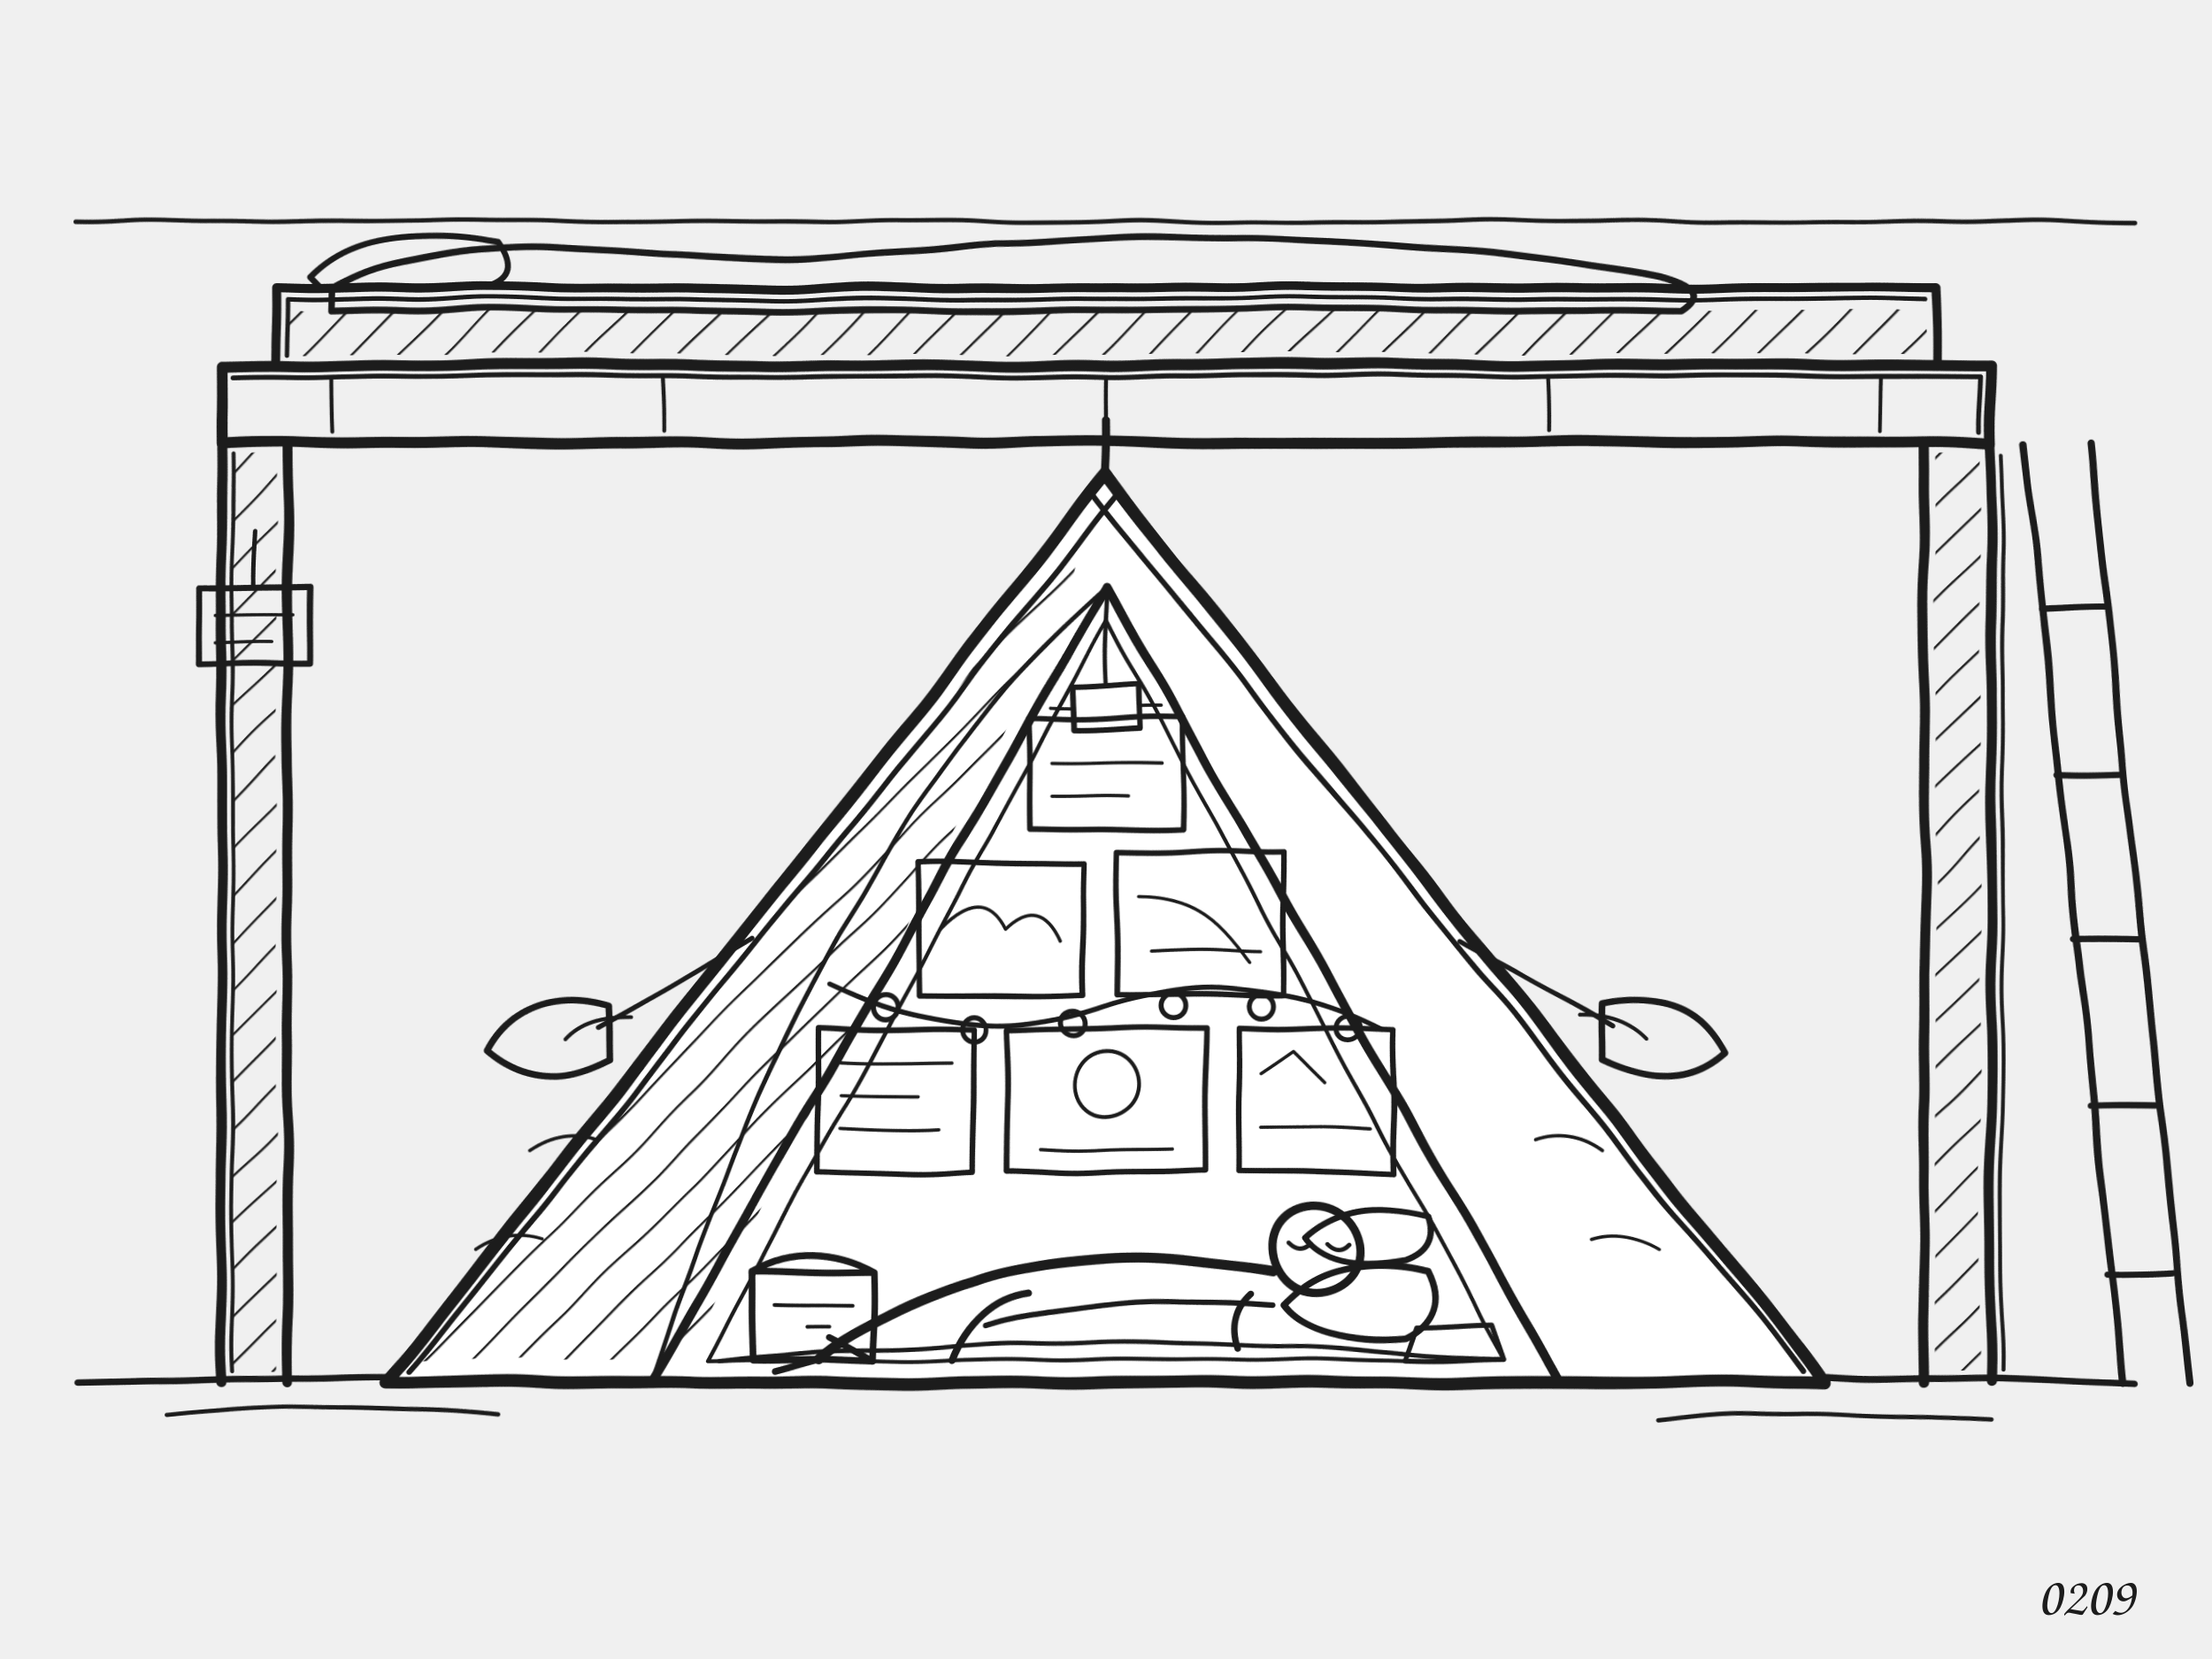
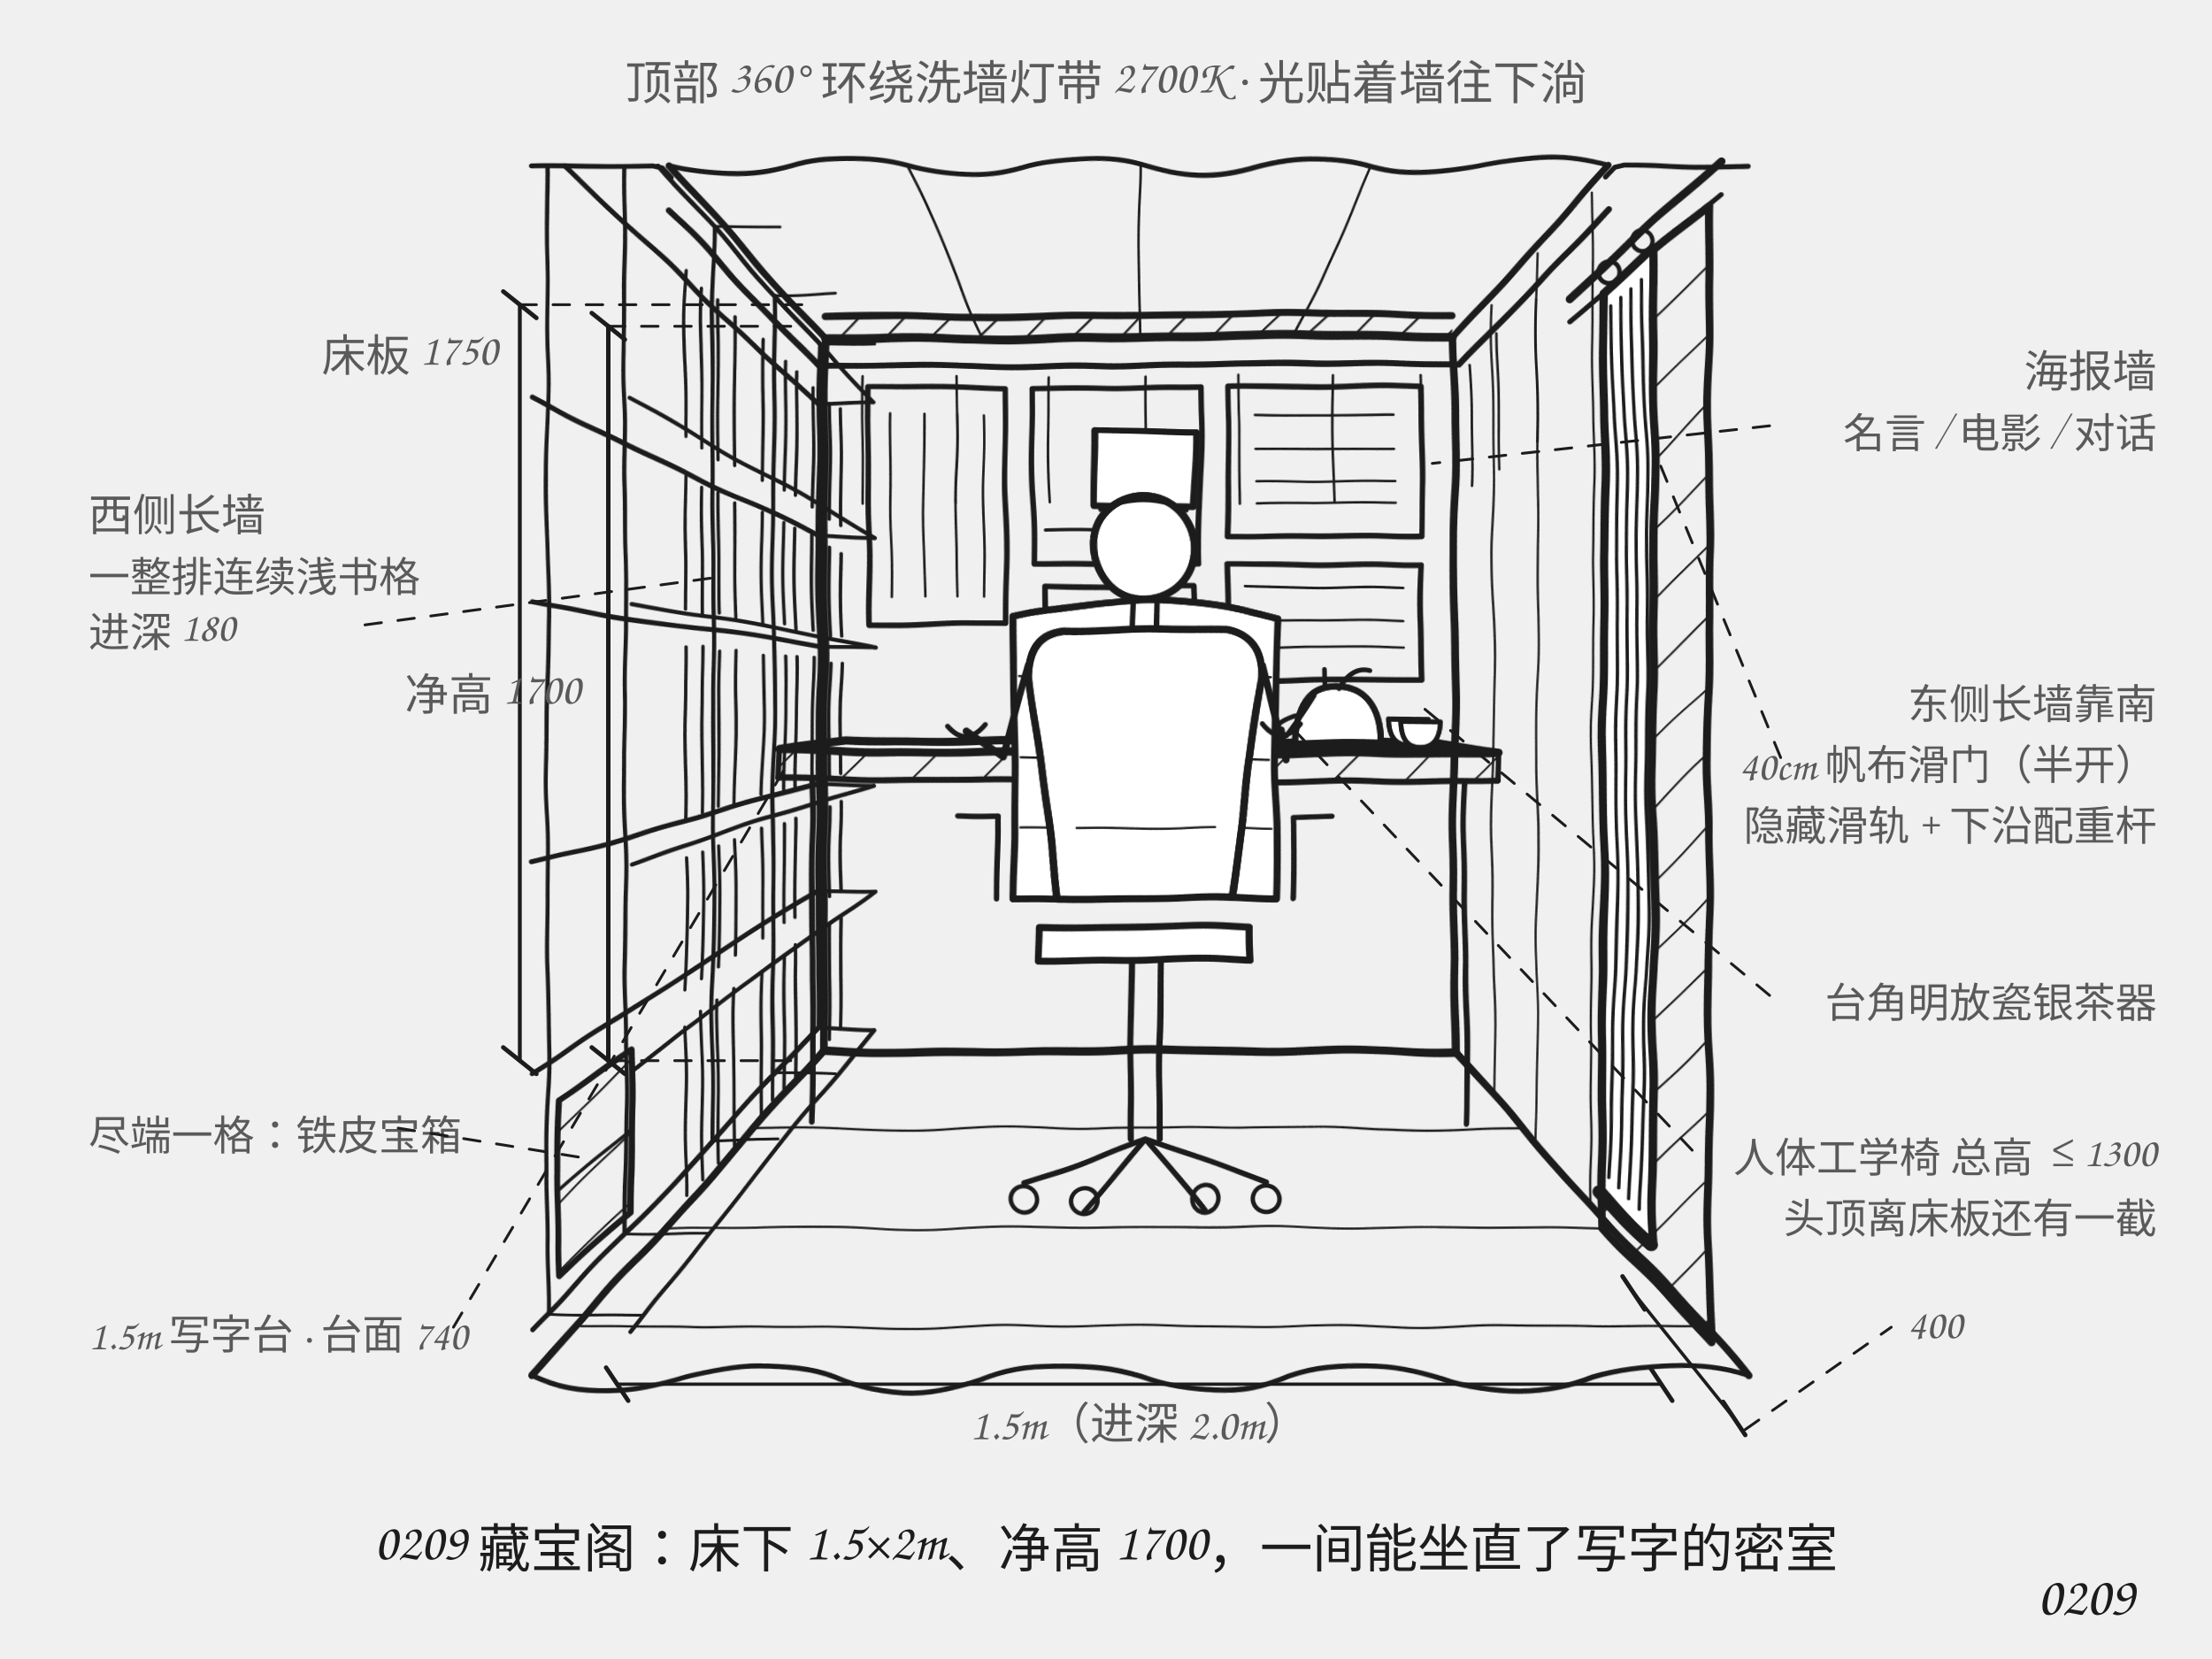
<svg xmlns="http://www.w3.org/2000/svg" viewBox="0 0 400 300" width="400" height="300">
  <defs>
    <filter id="m0209-rough" x="-5%" y="-5%" width="110%" height="110%">
      <feTurbulence type="fractalNoise" baseFrequency="0.04" numOctaves="2" seed="7" result="n" />
      <feDisplacementMap in="SourceGraphic" in2="n" scale="1.6" xChannelSelector="R" yChannelSelector="G" />
    </filter>
    <pattern id="m0209-hatch" width="6" height="6" patternUnits="userSpaceOnUse" patternTransform="rotate(45)">
      <line x1="0" y1="0" x2="0" y2="6" stroke="#1c1c1c" stroke-width="0.8" />
    </pattern>
    <pattern id="m0209-hatch2" width="6" height="6" patternUnits="userSpaceOnUse" patternTransform="rotate(45)">
      <line x1="0" y1="0" x2="0" y2="6" stroke="#1c1c1c" stroke-width="0.8" />
      <line x1="0" y1="3" x2="6" y2="3" stroke="#1c1c1c" stroke-width="0.6" />
    </pattern>
+     <pattern id="m0209-hatchl" width="9" height="9" patternUnits="userSpaceOnUse" patternTransform="rotate(45)">
+       <line x1="0" y1="0" x2="0" y2="9" stroke="#1c1c1c" stroke-width="0.7" />
+     </pattern>
  </defs>
  <g filter="url(#m0209-rough)" stroke="#1c1c1c" fill="none" stroke-linecap="round" stroke-linejoin="round">
-     <path d="M14 250 Q200 246 386 250" stroke-width="1.2" />
-     <path d="M30 256 q30 -3 60 0 M300 257 q30 -3 60 0" stroke-width="0.8" />
-     <path d="M14 40 H386" stroke-width="0.8" />
-     <path d="M40 66 H360 V80 H40 Z" stroke-width="2" />
-     <path d="M42 68 H358 V78" stroke-width="0.9" />
-     <path d="M60 68 v10 M120 68 v10 M200 68 v10 M280 68 v10 M340 68 v10" stroke-width="0.7" />
-     <path d="M50 66 V52 H350 V66" stroke-width="1.6" />
-     <path d="M52 64 V54 H348" stroke-width="0.8" />
-     <path d="M60 52 q20 -10 60 -6 q30 2 60 -2 q60 -4 120 6 q10 2 4 6 H60 Z" stroke-width="1.2" />
-     <path d="M56 50 q10 -10 34 -6 q4 6 -2 8 H58 Z" stroke-width="1.1" />
-     <path d="M110 52 h60 M200 52 h40" stroke-width="0.6" />
-     <path d="M52 56 H348 V64 H52 Z" fill="url(#m0209-hatch)" stroke="none" />
-     <path d="M40 80 V250 M52 80 V250 M348 80 V250 M360 80 V250" stroke-width="1.8" />
-     <path d="M42 82 V248 M362 82 V248" stroke-width="0.7" />
-     <path d="M42 82 H50 V248 H42 Z M350 82 H358 V248 H350 Z" fill="url(#m0209-hatch)" stroke="none" />
-     <path d="M366 80 L384 250 M378 80 L396 250" stroke-width="1.3" />
-     <path d="M369 110 h12 M372 140 h12 M375 170 h12 M378 200 h12 M381 230 h12" stroke-width="1.1" />
-     <path d="M46 96 v10" stroke-width="0.8" />
-     <path d="M36 106 h20 v14 h-20 Z" stroke-width="1.1" />
-     <path d="M39 111 h14 M39 116 h10" stroke-width="0.6" />
-     <path d="M200 86 L70 250 H330 Z" fill="#fff" stroke="none" />
-     <path d="M200 86 L70 250 H330 Z" stroke-width="2.2" />
-     <path d="M202 90 L74 248 M198 90 L326 248" stroke-width="1" />
-     <path d="M200 86 V76" stroke-width="1.4" />
-     <path d="M200 106 L118 250 H282 Z" stroke-width="1.6" />
-     <path d="M200 106 Q150 150 118 250" stroke-width="0.8" />
-     <path d="M110 182 q-16 -4 -22 8 q10 8 22 2 Z" stroke-width="1.2" />
-     <path d="M290 182 q16 -4 22 8 q-10 8 -22 2 Z" stroke-width="1.2" />
-     <path d="M114 184 q-8 0 -12 4 M286 184 q8 0 12 4" stroke-width="0.7" />
-     <path d="M136 170 L108 186 M264 170 L292 186" stroke-width="0.9" />
-     <path d="M76 246 L196 96 L192 112 L124 246 Z" fill="url(#m0209-hatch)" stroke="none" />
-     <path d="M86 226 q6 -4 12 -2 M96 208 q6 -4 12 -2 M300 226 q-6 -4 -12 -2 M290 208 q-6 -4 -12 -2" stroke-width="0.6" />
-     <path d="M200 112 L128 246 H272 Z" stroke-width="0.7" />
-     <path d="M186 130 h28 v20 h-28 Z" stroke-width="1" />
-     <path d="M190 138 h20 M190 144 h14" stroke-width="0.6" />
-     <path d="M166 156 h30 v24 h-30 Z M202 154 h30 v26 h-30 Z" stroke-width="1" />
-     <path d="M170 168 q8 -8 12 0 q6 -6 10 2 M206 162 q12 0 20 12 M208 172 h20" stroke-width="0.6" />
-     <path d="M148 186 h28 v26 h-28 Z M182 186 h36 v26 h-36 Z M224 186 h28 v26 h-28 Z" stroke-width="1" />
-     <path d="M152 192 h20 M152 198 h14 M152 204 h18" stroke-width="0.6" />
-     <circle cx="200" cy="196" r="6" stroke-width="0.7" />
-     <path d="M188 208 h24" stroke-width="0.6" />
-     <path d="M228 194 l6 -4 l6 6 M228 204 h20" stroke-width="0.6" />
-     <path d="M150 178 q25 12 50 4 q25 -8 50 4" stroke-width="0.9" />
-     <circle cx="160" cy="182" r="2.2" stroke-width="0.9" />
-     <circle cx="176" cy="186" r="2.2" stroke-width="0.9" />
-     <circle cx="194" cy="185" r="2.2" stroke-width="0.9" />
-     <circle cx="212" cy="182" r="2.2" stroke-width="0.9" />
-     <circle cx="228" cy="182" r="2.2" stroke-width="0.9" />
-     <circle cx="244" cy="186" r="2.2" stroke-width="0.9" />
-     <path d="M200 106 V124" stroke-width="0.8" />
-     <path d="M194 124 h12 v8 h-12 Z" stroke-width="1" />
-     <path d="M194 128 l-4 0 M206 128 l4 0" stroke-width="0.6" />
-     <path d="M130 246 q70 -6 140 0" stroke-width="0.8" />
-     <path d="M232 236 q10 -10 26 -6 q4 8 -4 12 q-16 2 -22 -6 Z" stroke-width="1.2" />
-     <path d="M236 224 q8 -8 22 -4 q2 6 -4 8 q-14 2 -18 -4 Z" stroke-width="1.1" />
-     <circle cx="238" cy="226" r="8" stroke-width="1.5" />
-     <path d="M233 225 q2 2 4 0 M240 225 q2 2 4 0" stroke-width="0.8" />
-     <path d="M230 230 Q200 224 176 232 Q160 236 148 246" stroke-width="1.8" />
-     <path d="M230 236 Q200 234 178 240" stroke-width="1" />
-     <path d="M226 234 q-4 4 -2 10 M148 246 l-8 2 M150 242 l8 4" stroke-width="1.2" />
-     <path d="M186 234 q-10 2 -14 12" stroke-width="1.3" />
-     <path d="M136 246 v-16 h22 v16 Z M136 230 q11 -6 22 0" stroke-width="1.2" />
-     <path d="M140 236 h14 M146 240 h4" stroke-width="0.7" />
-     <path d="M254 246 l2 -6 h14 l2 6 Z" stroke-width="0.9" />
+     <path d="M149 190 L263 190" stroke-width="1.5" />
+     <path d="M149 190 L96 249 M263 190 L316 249" stroke-width="1.3" />
+     <path d="M136 204 L276 204 M121 222 L291 222 M105 240 L307 240" stroke-width="0.4" />
+     <path d="M96 249 Q110 254 124 249 Q137 245 151 249 Q165 254 179 249 Q192 245 206 249 Q220 254 233 249 Q247 245 261 249 Q275 254 288 249 Q302 245 316 249 " stroke-width="0.9" />
+     <path d="M149 61 L263 61" stroke-width="1.6" />
+     <path d="M149 57 L263 57" stroke-width="1.3" />
+     <path d="M149 61 L149 57 L263 57 L263 61 Z" fill="url(#m0209-hatch)" stroke="none" />
+     <path d="M149 61 L121 30 M263 61 L291 30" stroke-width="1.2" />
+     <path d="M178 61 L164 30 M206 61 L206 30 M234 61 L248 30" stroke-width="0.45" />
+     <path d="M121 30 Q132 33 143 30 Q153 27 164 30 Q174 33 185 30 Q195 27 206 30 Q217 33 227 30 Q238 27 248 30 Q259 33 269 30 Q280 27 291 30 " stroke-width="0.9" />
+     <path d="M149 190 L149 61 M263 190 L263 61" stroke-width="1.4" />
+     <path d="M121.5 32.2 L119.8 30.4 L118.1 30.0 L116.3 30.0 L114.5 30.0 L112.5 30.0 L110.5 30.0 L108.4 30.0 L106.2 30.0 L103.9 30.0 L101.5 30.0 L99.0 30.0 L96.3 30.0 M290.5 32.2 L292.2 30.4 L293.9 30.0 L295.7 30.0 L297.5 30.0 L299.5 30.0 L301.5 30.0 L303.6 30.0 L305.8 30.0 L308.1 30.0 L310.5 30.0 L313.0 30.0 L315.7 30.0" stroke-width="0.9" />
+     <path d="M270 197 L270 55 M278 207 L278 46 M288 218 L288 35" stroke-width="0.4" />
+     <path d="M148 186 L96 241" stroke-width="0.9" />
+     <path d="M158 186 L114 241" stroke-width="0.75" />
+     <path d="M148 186 L158 186" stroke-width="0.7" />
+     <path d="M148 161 L96 194" stroke-width="0.9" />
+     <path d="M158 161 L114 194" stroke-width="0.75" />
+     <path d="M148 161 L158 161" stroke-width="0.7" />
+     <path d="M148 142 L96 156" stroke-width="0.9" />
+     <path d="M158 142 L114 156" stroke-width="0.75" />
+     <path d="M148 142 L158 142" stroke-width="0.7" />
+     <path d="M148 117 L96 109" stroke-width="0.9" />
+     <path d="M158 117 L114 109" stroke-width="0.75" />
+     <path d="M148 117 L158 117" stroke-width="0.7" />
+     <path d="M148 97 L96 72" stroke-width="0.9" />
+     <path d="M158 97 L114 72" stroke-width="0.75" />
+     <path d="M148 97 L158 97" stroke-width="0.7" />
+     <path d="M148 73 L102 30" stroke-width="0.9" />
+     <path d="M158 73 L119 30" stroke-width="0.75" />
+     <path d="M148 73 L158 73" stroke-width="0.7" />
+     <path d="M148 62 L119 30" stroke-width="0.8" />
+     <path d="M148 186 L148 62" stroke-width="0.75" />
+     <path d="M148 186 L158 186 M148 62 L158 62" stroke-width="0.5" />
+     <path d="M140 194 L140 53" stroke-width="0.75" />
+     <path d="M140 194 L151 194 M140 53 L151 53" stroke-width="0.5" />
+     <path d="M129 206 L129 41" stroke-width="0.75" />
+     <path d="M129 206 L141 206 M129 41 L141 41" stroke-width="0.5" />
+     <path d="M113 223 L113 30" stroke-width="0.75" />
+     <path d="M113 223 L128 223" stroke-width="0.5" />
+     <path d="M99 238 L99 30" stroke-width="0.75" />
+     <path d="M99 238 L116 238" stroke-width="0.5" />
+     <path d="M152 186 L152 166 M150 188 L150 167 M149 189 L149 168 M147 191 L147 169 M144 195 L144 171 M142 197 L142 173 M140 199 L140 174 M138 202 L138 176 M133 207 L133 179 M130 210 L130 181 M127 213 L127 183 M124 216 L124 186 M152 161 L152 145 M150 162 L150 146 M149 163 L149 146 M147 164 L147 147 M144 166 L144 148 M142 167 L142 149 M140 168 L140 149 M138 170 L138 150 M133 173 L133 152 M130 175 L130 153 M127 177 L127 154 M124 179 L124 155 M152 140 L152 120 M150 141 L150 120 M149 141 L149 120 M147 142 L147 119 M144 143 L144 119 M142 143 L142 119 M140 144 L140 119 M138 144 L138 119 M133 146 L133 118 M130 146 L130 118 M127 147 L127 117 M124 148 L124 117 M152 115 L152 100 M150 115 L150 99 M149 115 L149 98 M147 114 L147 97 M144 114 L144 96 M142 113 L142 95 M140 113 L140 94 M138 113 L138 93 M133 112 L133 91 M130 111 L130 89 M127 111 L127 88 M124 110 L124 86 M152 95 L152 74 M150 94 L150 73 M149 93 L149 72 M147 92 L147 70 M144 90 L144 67 M142 89 L142 65 M140 88 L140 63 M138 87 L138 61 M133 84 L133 57 M130 83 L130 54 M127 81 L127 52 M124 79 L124 49" stroke-width="0.6" />
+     <path d="M114 219 L114 190 L101 199 L101 231 Z" fill="url(#m0209-hatchl)" stroke="none" />
+     <path d="M114 219 L114 190 L101 199 L101 231 Z" stroke-width="1.1" />
+     <path d="M114 204 L101 215" stroke-width="0.6" />
+     <path d="M148 66 L121 38 M148 66 L264 66 M264 66 L291 38" stroke-width="1.1" />
+     <path d="M156 68 L156 91 M173 68 L173 91 M190 68 L190 91 M207 68 L207 91 M224 68 L224 91 M241 68 L241 91 M257 68 L257 91 M266 66 L266 88 M271 60 L271 85 M278 54 L278 80" stroke-width="0.45" />
+     <path d="M157 113 L157 70 L182 70 L182 113 Z M187 102 L187 70 L217 70 L217 102 Z M222 97 L222 70 L257 70 L257 97 Z M189 123 L189 106 L216 106 L216 123 Z M222 123 L222 102 L257 102 L257 123 Z" stroke-width="1.0" />
+     <path d="M161 75 L161 108 M167 75 L167 108 M173 75 L173 108 M178 75 L178 108 M227 75 L252 75 M227 81 L252 81 M227 87 L252 87 M227 91 L252 91 M225 106 L254 106 M225 112 L254 112 M225 117 L254 117 M192 111 L213 111 M192 116 L213 116" stroke-width="0.45" />
+     <circle cx="202.2" cy="91.3" r="2.6" stroke-width="0.8" />
+     <path d="M202 94 L202 90" stroke-width="0.8" />
+     <path d="M189 96 L216 96" stroke-width="0.6" />
+     <path d="M153 134 L259 134 L271 136 L141 136 Z" fill="#fff" stroke="none" />
+     <path d="M153 134 L259 134 L271 136 L141 136 Z" stroke-width="1.5" />
+     <path d="M141 141 L271 141" stroke-width="1.1" />
+     <path d="M141 136 L141 141 M271 136 L271 141" stroke-width="1.0" />
+     <path d="M141 141 L271 141 L271 136 L141 136 Z" fill="url(#m0209-hatchl)" stroke="none" />
+     <path d="M147 141 L147 203 M265 141 L265 203" stroke-width="1.0" />
+     <path d="M197 134 L230 134 L236 135 L193 135 Z" fill="#fff" stroke="none" />
+     <path d="M197 134 L230 134 L236 135 L193 135 Z" stroke-width="0.9" />
+     <path d="M214 134 L215 135" stroke-width="0.6" />
+     <path d="M232 134 L260 134 L264 135 L234 135 Z" stroke-width="0.8" />
+     <path d="M234.4 134.2 q0 -10 7.5 -10 q7.5 0 7.5 10 Z" stroke-width="1.1" fill="#fff" />
+     <path d="M234.4 134.2 q0 -10 7.5 -10 q7.5 0 7.5 10 Z" stroke-width="1.1" />
+     <path d="M242.4 124.6 q2.5 -4 5.5 -3.2 M234.4 129.2 q-5 1.5 -4 5 M239.9 124.2 v-3" stroke-width="0.85" />
+     <path d="M250.8 129.9 q0 4.6 3.6 4.6 q3.6 0 3.6 -4.6 Z" stroke-width="0.85" fill="#fff" />
+     <path d="M250.8 129.9 q0 4.6 3.6 4.6 q3.6 0 3.6 -4.6 Z" stroke-width="0.85" />
+     <path d="M253.0 130.3 q0 4.6 3.6 4.6 q3.6 0 3.6 -4.6 Z" stroke-width="0.85" fill="#fff" />
+     <path d="M253.0 130.3 q0 4.6 3.6 4.6 q3.6 0 3.6 -4.6 Z" stroke-width="0.85" />
+     <path d="M185.1 214.1 L207.1 206.1 L229.1 214.1 M196.1 219.1 L207.1 206.1 L218.1 219.1" stroke-width="1.0" />
+     <circle cx="185.1" cy="217.1" r="2.4" stroke-width="0.8" />
+     <circle cx="196.1" cy="217.1" r="2.4" stroke-width="0.8" />
+     <circle cx="218.1" cy="217.1" r="2.4" stroke-width="0.8" />
+     <circle cx="229.1" cy="217.1" r="2.4" stroke-width="0.8" />
+     <path d="M204.5 206.1 V167.6 M209.7 206.1 V167.6" stroke-width="1.1" />
+     <path d="M198.1 78.0 h17.9 v13.7 h-17.9 Z" stroke-width="1.1" fill="#fff" />
+     <path d="M198.1 78.0 h17.9 v13.7 h-17.9 Z" stroke-width="1.1" />
+     <path d="M205.1 91.7 V103.3 M209.1 91.7 V103.3" stroke-width="0.8" />
+     <path d="M183.3 162.4 V111.7 q23.7 -6.3 47.5 0 V162.4 Z" stroke-width="1.2" fill="#fff" />
+     <path d="M183.3 162.4 V111.7 q23.7 -6.3 47.5 0 V162.4 Z" stroke-width="1.2" />
+     <path d="M184.3 122.3 h45.5 M184.3 137.0 h45.5 M184.3 149.7 h45.5" stroke-width="0.4" />
+     <path d="M188.1 167.6 h38 v6 h-38 Z" stroke-width="1.2" fill="#fff" />
+     <path d="M188.1 167.6 h38 v6 h-38 Z" stroke-width="1.2" />
+     <path d="M180.3 162.4 V147.6 h-7.0 M233.8 162.4 V147.6 h7.0" stroke-width="1.0" />
+     <path d="M191.2 162.4 L186.0 122.3 q0 -7.4 6.3 -8.4 h29.5 q6.3 1.1 6.3 8.4 L222.9 162.4 Z" stroke-width="1.3" fill="#fff" />
+     <path d="M191.2 162.4 L186.0 122.3 q0 -7.4 6.3 -8.4 h29.5 q6.3 1.1 6.3 8.4 L222.9 162.4 Z" stroke-width="1.3" />
+     <path d="M194.4 149.7 L219.7 149.7" stroke-width="0.4" />
+     <path d="M186.0 120.2 L181.2 137.0 L174.7 132.1" stroke-width="1.25" />
+     <path d="M171.3 131.1 q3.4 4 6.8 0" stroke-width="0.9" />
+     <path d="M228.2 120.2 L232.9 137.0 L231.9 131.7" stroke-width="1.25" />
+     <path d="M228.5 130.7 q3.4 4 6.8 0 M232.9 132.7 l5 -7" stroke-width="0.9" />
+     <path d="M204.9 107.3 V113.8 M209.3 107.3 V113.8" stroke-width="1.0" />
+     <circle cx="207.1" cy="99.1" r="9.3" stroke-width="1.3" fill="#fff" />
+     <circle cx="207.1" cy="99.1" r="9.3" stroke-width="1.3" />
+     <path d="M199.3 92.4 q7.8 -3.6 15.6 0" stroke-width="0.7" />
+     <path d="M284 54 L311 29" stroke-width="1.4" />
+     <path d="M284 58 L311 35" stroke-width="0.9" />
+     <path d="M290 222 L290 53 L309 37 L309 243 Z" fill="url(#m0209-hatchl)" stroke="none" />
+     <path d="M290 222 L290 53 L309 37 L309 243 Z" stroke-width="1.4" />
+     <path d="M290 53 L299 45 L299 225 L290 215 Z" fill="#fff" stroke="none" />
+     <path d="M290 53 L299 45 L299 225 L290 215 Z" stroke-width="1.5" />
+     <path d="M291.3 55.2 Q293.7 133.9 291.3 212.7 M293.1 53.7 Q295.5 134.1 293.1 214.5 M294.9 52.2 Q297.3 134.3 294.9 216.4 M296.8 50.6 Q299.2 134.5 296.8 218.3" stroke-width="0.6" />
+     <path d="M289.6 215.4 L298.6 225.1" stroke-width="2.4" />
+     <circle cx="290.9" cy="49.3" r="1.9" stroke-width="0.8" />
+     <circle cx="297.0" cy="43.8" r="1.9" stroke-width="0.8" />
  </g>
  <text x="386" y="292" text-anchor="end" font-family="'Comic Sans MS','Segoe Print','Bradley Hand',cursive" font-size="10" fill="#1c1c1c">0209</text>
+   <path d="M110.0 191.8 L145.2 191.8" stroke="#1c1c1c" stroke-width="0.5" fill="none" stroke-dasharray="3 3" filter="none" stroke-linecap="round" />
+   <path d="M110.0 59.0 L145.2 59.0" stroke="#1c1c1c" stroke-width="0.5" fill="none" stroke-dasharray="3 3" filter="none" stroke-linecap="round" />
+   <path d="M94.0 55.1 L145.2 55.1" stroke="#1c1c1c" stroke-width="0.5" fill="none" stroke-dasharray="3 3" filter="none" stroke-linecap="round" />
+   <path d="M110.0 191.8 L110.0 59.0" stroke="#1c1c1c" stroke-width="0.8" fill="none" filter="none" stroke-linecap="round" />
+   <path d="M107.0 189.4 L113.0 194.2" stroke="#1c1c1c" stroke-width="0.8" fill="none" filter="none" stroke-linecap="round" />
+   <path d="M107.0 56.6 L113.0 61.4" stroke="#1c1c1c" stroke-width="0.8" fill="none" filter="none" stroke-linecap="round" />
+   <path d="M94.0 55.1 L94.0 191.8" stroke="#1c1c1c" stroke-width="0.7" fill="none" filter="none" stroke-linecap="round" />
+   <path d="M91.0 52.7 L97.0 57.5" stroke="#1c1c1c" stroke-width="0.8" fill="none" filter="none" stroke-linecap="round" />
+   <path d="M91.0 189.4 L97.0 194.2" stroke="#1c1c1c" stroke-width="0.8" fill="none" filter="none" stroke-linecap="round" />
+   <text x="105" y="128.44" font-family="'Long Cang','Kaiti SC',cursive" font-size="8" fill="#5a5a5a" text-anchor="end" filter="none">净高 1700</text>
+   <text x="90" y="67.143" font-family="'Long Cang','Kaiti SC',cursive" font-size="8" fill="#5a5a5a" text-anchor="end" filter="none">床板 1750</text>
+   <path d="M111.6 250.3 L300.4 250.3" stroke="#1c1c1c" stroke-width="0.6" fill="none" filter="none" stroke-linecap="round" />
+   <path d="M109.6 247.3 L113.6 253.3" stroke="#1c1c1c" stroke-width="0.8" fill="none" filter="none" stroke-linecap="round" />
+   <path d="M298.4 247.3 L302.4 253.3" stroke="#1c1c1c" stroke-width="0.8" fill="none" filter="none" stroke-linecap="round" />
+   <text x="206.0" y="260.267" font-family="'Long Cang','Kaiti SC',cursive" font-size="8" fill="#5a5a5a" text-anchor="middle" filter="none">1.5m（进深 2.0m）</text>
+   <path d="M295.4 233.8 L313.6 256.5" stroke="#1c1c1c" stroke-width="0.6" fill="none" filter="none" stroke-linecap="round" />
+   <path d="M293.4 230.8 L297.4 236.8" stroke="#1c1c1c" stroke-width="0.8" fill="none" filter="none" stroke-linecap="round" />
+   <path d="M311.6 253.5 L315.6 259.5" stroke="#1c1c1c" stroke-width="0.8" fill="none" filter="none" stroke-linecap="round" />
+   <path d="M315.6 258.5 L342.0 240.0" stroke="#1c1c1c" stroke-width="0.5" fill="none" stroke-dasharray="3 3" filter="none" stroke-linecap="round" />
+   <text x="345" y="242" font-family="'Long Cang','Kaiti SC',cursive" font-size="7.5" fill="#5a5a5a" text-anchor="start" filter="none">400</text>
+   <text x="200" y="18" font-family="'Long Cang','Kaiti SC',cursive" font-size="8.5" fill="#5a5a5a" text-anchor="middle" filter="none">顶部 360° 环绕洗墙灯带 2700K · 光贴着墙往下淌</text>
+   <text x="16" y="96" font-family="'Long Cang','Kaiti SC',cursive" font-size="8" fill="#5a5a5a" text-anchor="start" filter="none">西侧长墙</text>
+   <text x="16" y="107" font-family="'Long Cang','Kaiti SC',cursive" font-size="7.5" fill="#5a5a5a" text-anchor="start" filter="none">一整排连续浅书格</text>
+   <text x="16" y="117" font-family="'Long Cang','Kaiti SC',cursive" font-size="7.5" fill="#5a5a5a" text-anchor="start" filter="none">进深 180</text>
+   <path d="M66.0 113.0 L128.9 104.5" stroke="#1c1c1c" stroke-width="0.5" fill="none" stroke-dasharray="3 3" filter="none" stroke-linecap="round" />
+   <text x="16" y="208" font-family="'Long Cang','Kaiti SC',cursive" font-size="7.5" fill="#5a5a5a" text-anchor="start" filter="none">尽端一格：铁皮宝箱</text>
+   <path d="M72.0 204.0 L106.3 209.5" stroke="#1c1c1c" stroke-width="0.5" fill="none" stroke-dasharray="3 3" filter="none" stroke-linecap="round" />
+   <text x="16" y="244" font-family="'Long Cang','Kaiti SC',cursive" font-size="7.5" fill="#5a5a5a" text-anchor="start" filter="none">1.5m 写字台 · 台面 740</text>
+   <path d="M82.0 240.0 L142.8 137.5" stroke="#1c1c1c" stroke-width="0.5" fill="none" stroke-dasharray="3 3" filter="none" stroke-linecap="round" />
+   <text x="390" y="70" font-family="'Long Cang','Kaiti SC',cursive" font-size="8" fill="#5a5a5a" text-anchor="end" filter="none">海报墙</text>
+   <text x="390" y="81" font-family="'Long Cang','Kaiti SC',cursive" font-size="7.5" fill="#5a5a5a" text-anchor="end" filter="none">名言 / 电影 / 对话</text>
+   <path d="M320.0 77.0 L259.0 83.8" stroke="#1c1c1c" stroke-width="0.5" fill="none" stroke-dasharray="3 3" filter="none" stroke-linecap="round" />
+   <text x="390" y="130" font-family="'Long Cang','Kaiti SC',cursive" font-size="7.5" fill="#5a5a5a" text-anchor="end" filter="none">东侧长墙靠南</text>
+   <text x="390" y="141" font-family="'Long Cang','Kaiti SC',cursive" font-size="7.5" fill="#5a5a5a" text-anchor="end" filter="none">40cm 帆布滑门（半开）</text>
+   <text x="390" y="152" font-family="'Long Cang','Kaiti SC',cursive" font-size="7.5" fill="#5a5a5a" text-anchor="end" filter="none">隐藏滑轨 + 下沿配重杆</text>
+   <path d="M322.0 137.0 L299.7 82.8" stroke="#1c1c1c" stroke-width="0.5" fill="none" stroke-dasharray="3 3" filter="none" stroke-linecap="round" />
+   <text x="390" y="184" font-family="'Long Cang','Kaiti SC',cursive" font-size="7.5" fill="#5a5a5a" text-anchor="end" filter="none">台角明放瓷银茶器</text>
+   <path d="M320.0 180.0 L256.4 127.2" stroke="#1c1c1c" stroke-width="0.5" fill="none" stroke-dasharray="3 3" filter="none" stroke-linecap="round" />
+   <text x="390" y="212" font-family="'Long Cang','Kaiti SC',cursive" font-size="7.5" fill="#5a5a5a" text-anchor="end" filter="none">人体工学椅 总高 ≤1300</text>
+   <text x="390" y="223" font-family="'Long Cang','Kaiti SC',cursive" font-size="7.5" fill="#5a5a5a" text-anchor="end" filter="none">头顶离床板还有一截</text>
+   <path d="M306.0 208.0 L232.8 130.7" stroke="#1c1c1c" stroke-width="0.5" fill="none" stroke-dasharray="3 3" filter="none" stroke-linecap="round" />
+   <text x="200" y="282" font-family="'Long Cang','Kaiti SC',cursive" font-size="9.5" fill="#1c1c1c" text-anchor="middle" filter="none">0209 藏宝阁：床下 1.5×2m、净高 1700，一间能坐直了写字的密室</text>
</svg>
